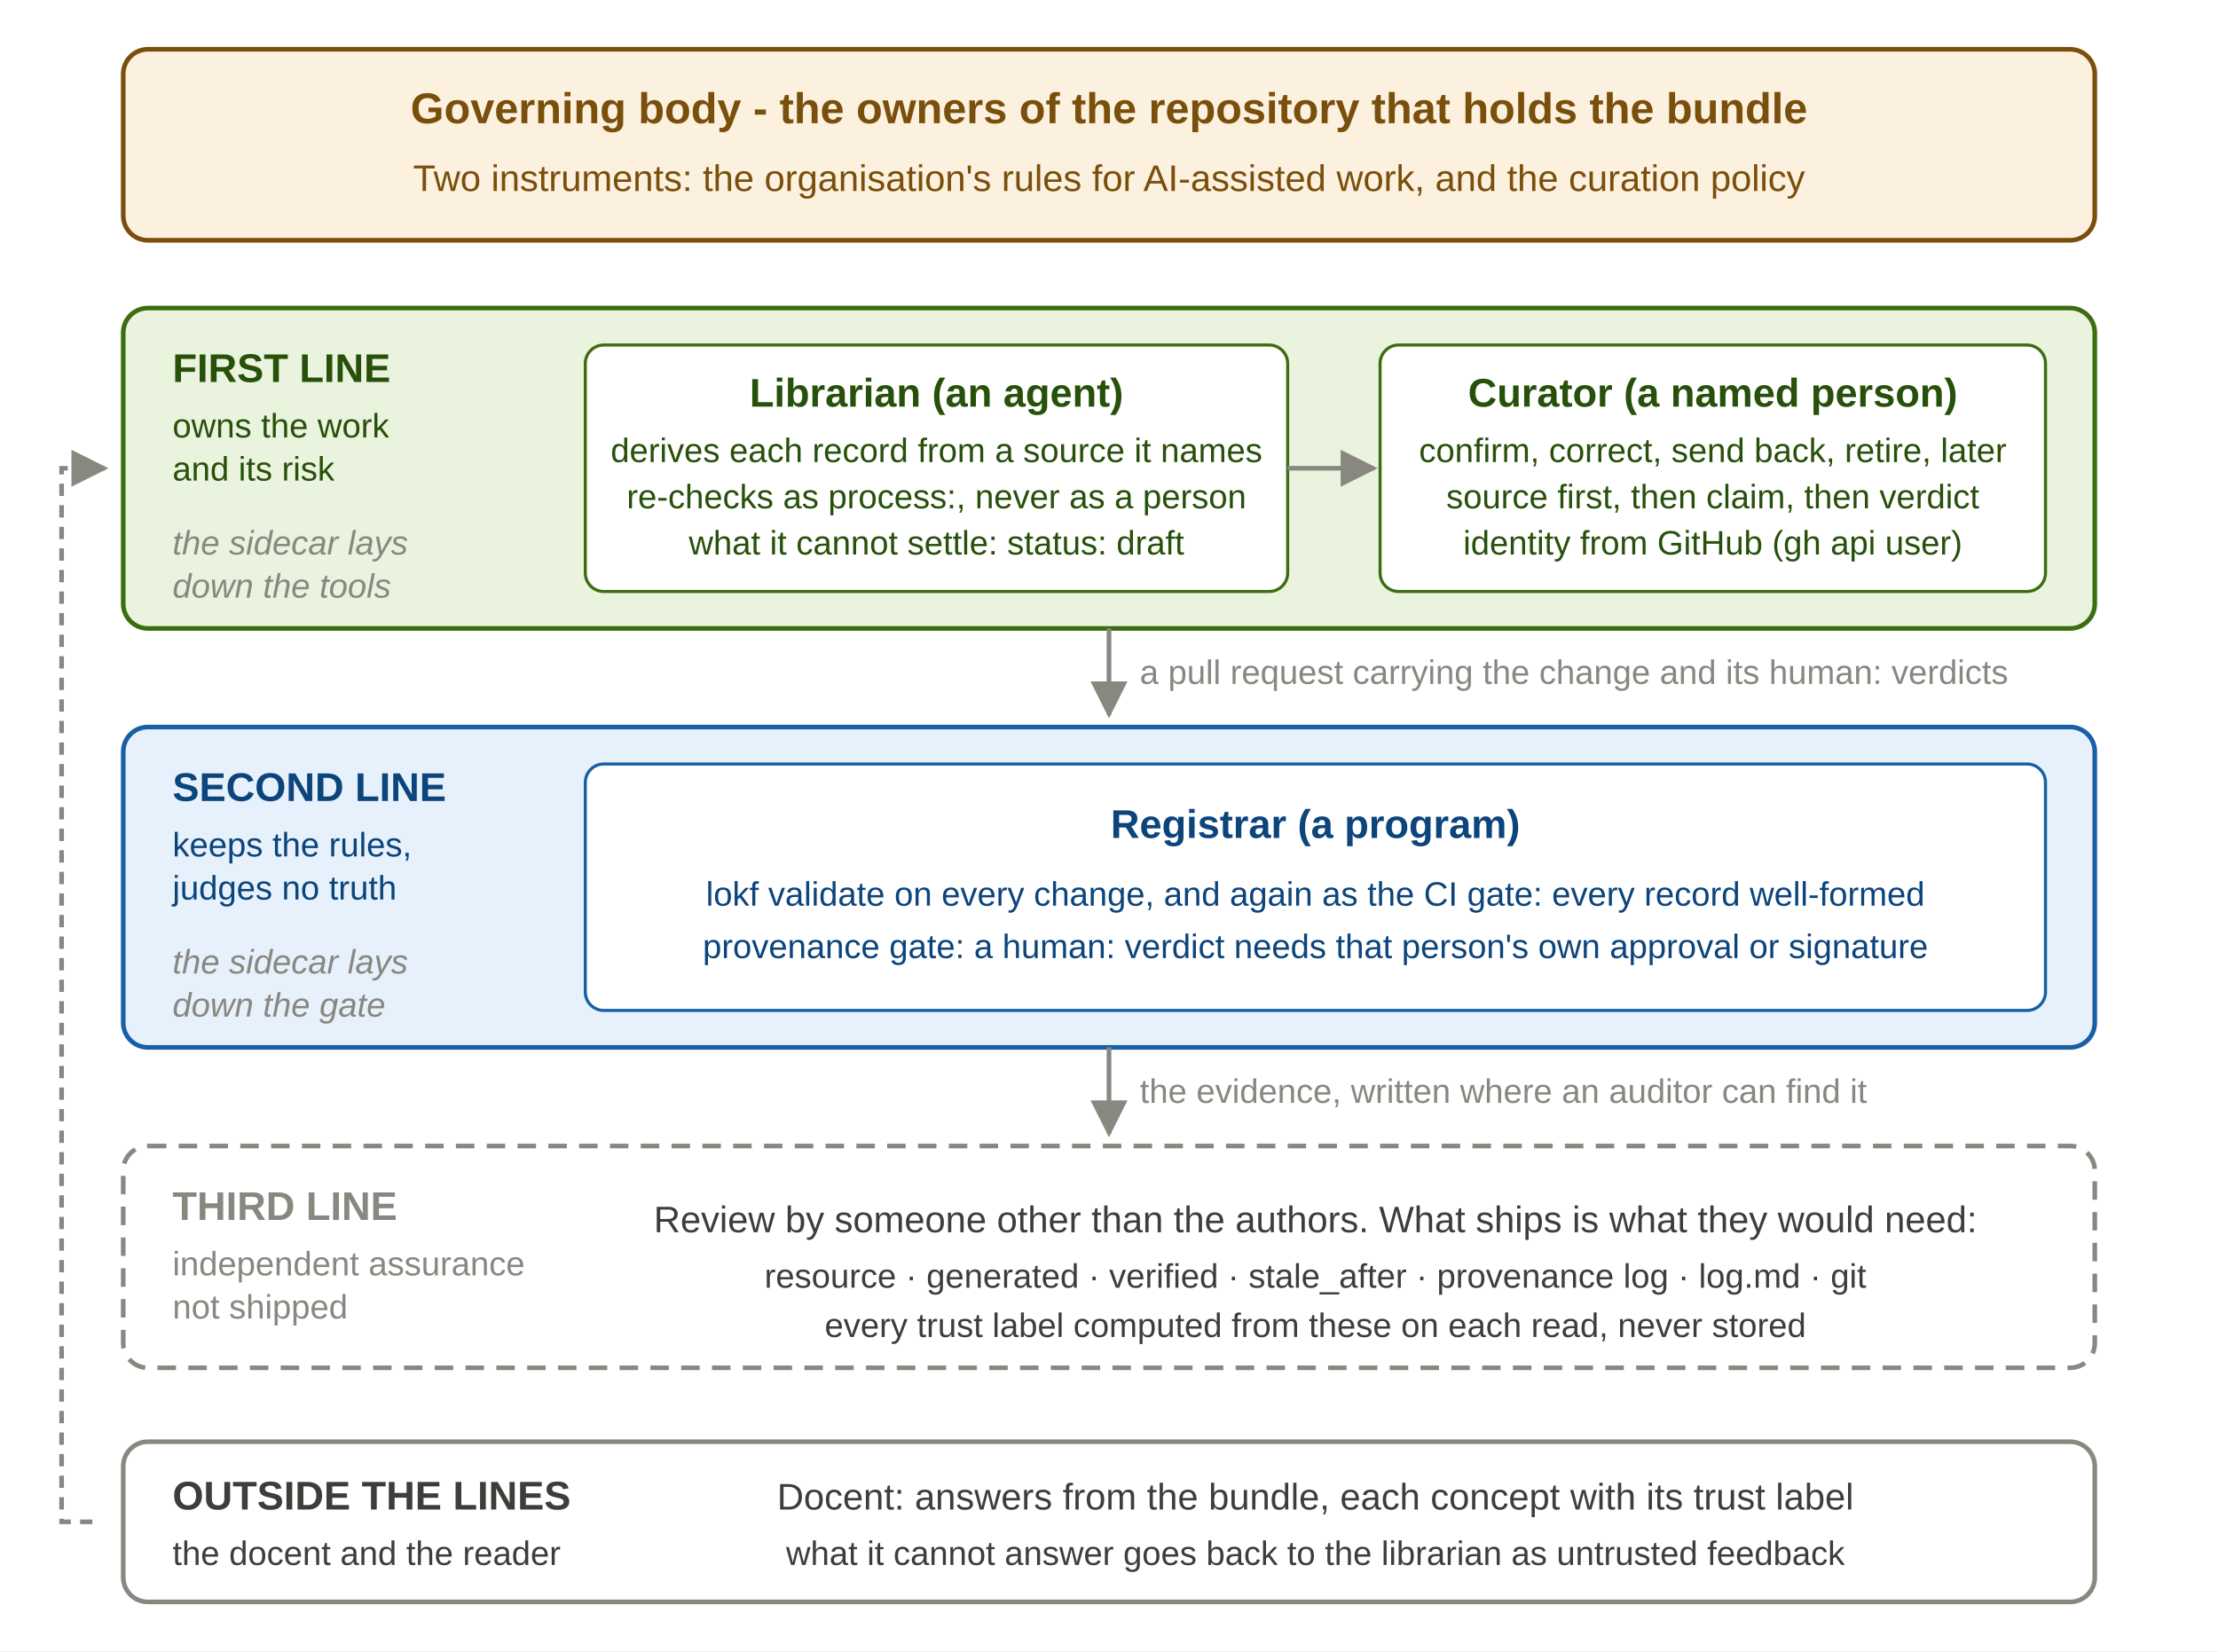
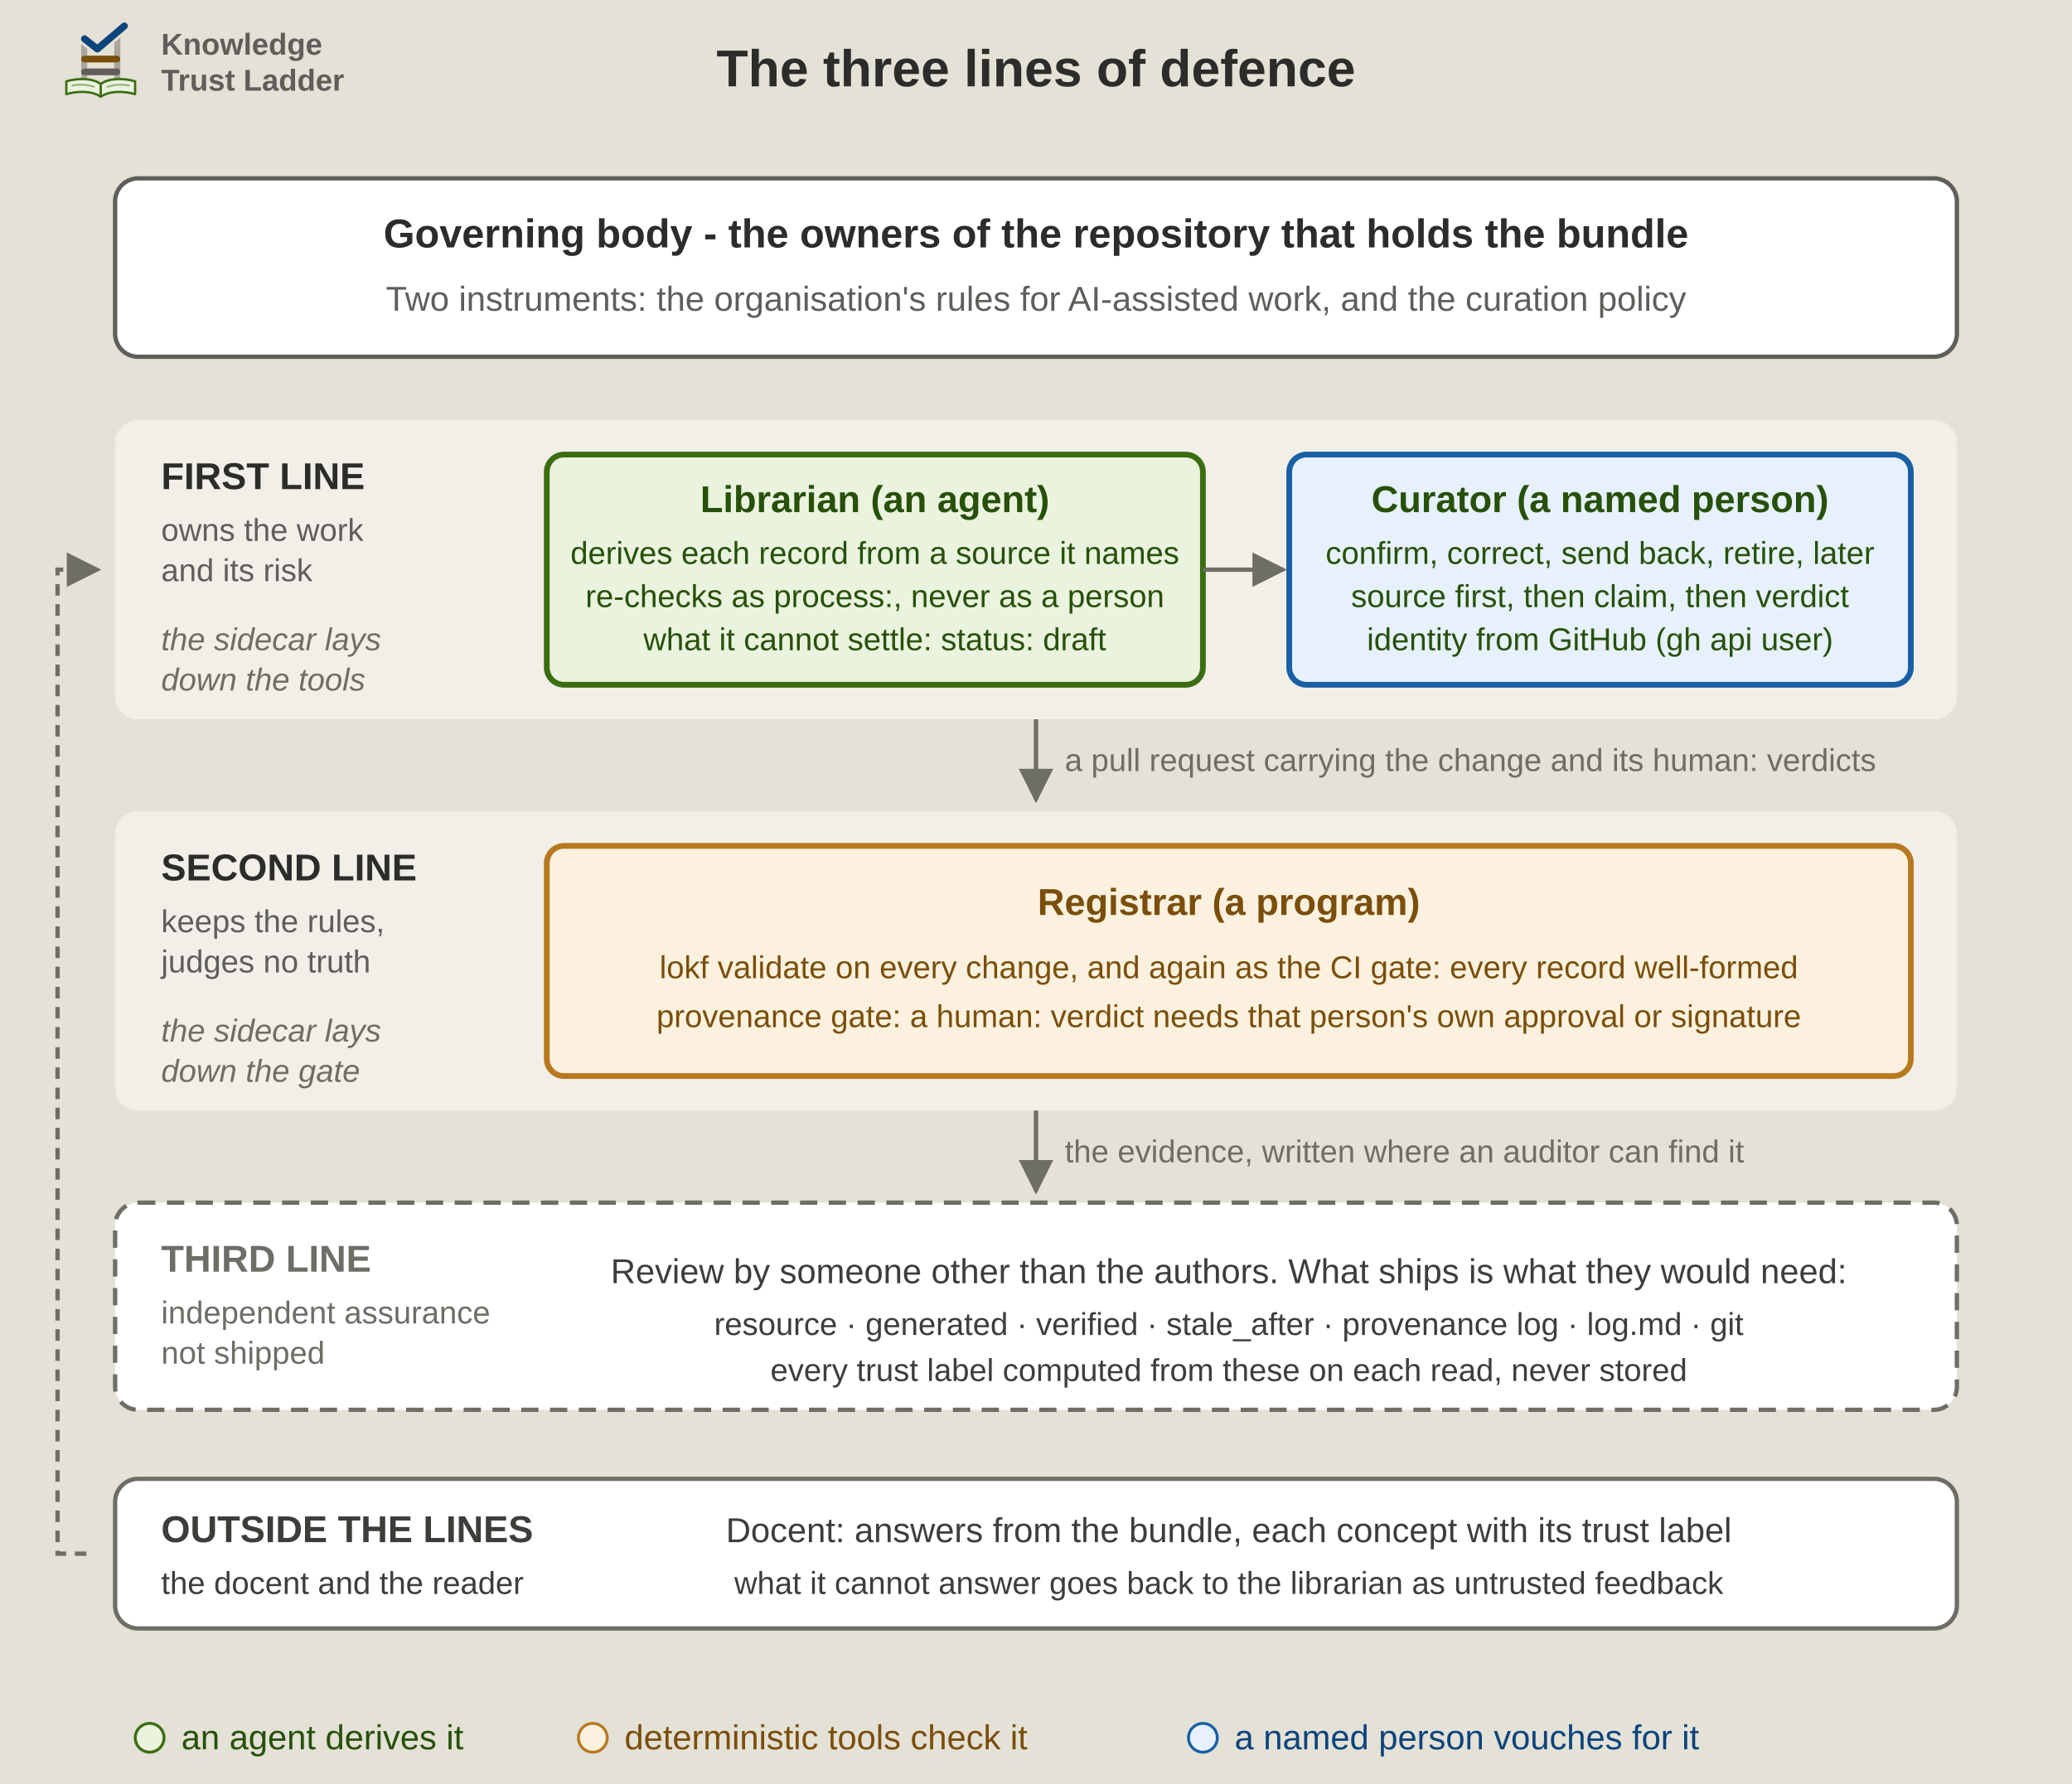
- <svg xmlns="http://www.w3.org/2000/svg" width="720" height="536" viewBox="0 0 720 536" role="img" aria-labelledby="t d">
+ <svg xmlns="http://www.w3.org/2000/svg" width="720" height="620" viewBox="0 0 720 620" role="img" aria-labelledby="t d">
  <defs>
    <marker id="arrow" viewBox="0 0 10 10" refX="9" refY="5" markerWidth="8" markerHeight="8" orient="auto-start-reverse">
-       <path d="M 0 0 L 10 5 L 0 10 z" fill="#888780" />
+       <path d="M 0 0 L 10 5 L 0 10 z" fill="#6E6D66" />
    </marker>
  </defs>
-   <rect width="720" height="536" fill="#FFFFFF" />
-   <rect x="40" y="16" width="640" height="62" rx="8" fill="#FBF1DE" stroke="#7A4E0B" stroke-width="1.5" />
-   <text x="360" y="40" text-anchor="middle" font-family="Arial, sans-serif" font-size="14" font-weight="bold" fill="#7A4E0B">Governing body - the owners of the repository that holds the bundle</text>
-   <text x="360" y="62" text-anchor="middle" font-family="Arial, sans-serif" font-size="12" fill="#7A4E0B">Two instruments: the organisation's rules for AI-assisted work, and the curation policy</text>
-   <rect x="40" y="100" width="640" height="104" rx="8" fill="#EAF3DE" stroke="#3B6D11" stroke-width="1.5" />
-   <text x="56" y="124" font-family="Arial, sans-serif" font-size="13" font-weight="bold" fill="#27500A">FIRST LINE</text>
-   <text x="56" y="142" font-family="Arial, sans-serif" font-size="11" fill="#27500A">owns the work</text>
-   <text x="56" y="156" font-family="Arial, sans-serif" font-size="11" fill="#27500A">and its risk</text>
-   <text x="56" y="180" font-family="Arial, sans-serif" font-size="11" font-style="italic" fill="#888780">the sidecar lays</text>
-   <text x="56" y="194" font-family="Arial, sans-serif" font-size="11" font-style="italic" fill="#888780">down the tools</text>
-   <rect x="190" y="112" width="228" height="80" rx="6" fill="#FFFFFF" stroke="#3B6D11" />
-   <text x="304" y="132" text-anchor="middle" font-family="Arial, sans-serif" font-size="13" font-weight="bold" fill="#27500A">Librarian (an agent)</text>
-   <text x="304" y="150" text-anchor="middle" font-family="Arial, sans-serif" font-size="11" fill="#27500A">derives each record from a source it names</text>
-   <text x="304" y="165" text-anchor="middle" font-family="Arial, sans-serif" font-size="11" fill="#27500A">re-checks as process:, never as a person</text>
-   <text x="304" y="180" text-anchor="middle" font-family="Arial, sans-serif" font-size="11" fill="#27500A">what it cannot settle: status: draft</text>
-   <line x1="418" y1="152" x2="446" y2="152" stroke="#888780" stroke-width="1.5" marker-end="url(#arrow)" />
-   <rect x="448" y="112" width="216" height="80" rx="6" fill="#FFFFFF" stroke="#3B6D11" />
-   <text x="556" y="132" text-anchor="middle" font-family="Arial, sans-serif" font-size="13" font-weight="bold" fill="#27500A">Curator (a named person)</text>
-   <text x="556" y="150" text-anchor="middle" font-family="Arial, sans-serif" font-size="11" fill="#27500A">confirm, correct, send back, retire, later</text>
-   <text x="556" y="165" text-anchor="middle" font-family="Arial, sans-serif" font-size="11" fill="#27500A">source first, then claim, then verdict</text>
-   <text x="556" y="180" text-anchor="middle" font-family="Arial, sans-serif" font-size="11" fill="#27500A">identity from GitHub (gh api user)</text>
-   <line x1="360" y1="204" x2="360" y2="232" stroke="#888780" stroke-width="1.5" marker-end="url(#arrow)" />
-   <text x="370" y="222" font-family="Arial, sans-serif" font-size="11" fill="#888780">a pull request carrying the change and its human: verdicts</text>
-   <rect x="40" y="236" width="640" height="104" rx="8" fill="#E6F1FB" stroke="#185FA5" stroke-width="1.5" />
-   <text x="56" y="260" font-family="Arial, sans-serif" font-size="13" font-weight="bold" fill="#0C447C">SECOND LINE</text>
-   <text x="56" y="278" font-family="Arial, sans-serif" font-size="11" fill="#0C447C">keeps the rules,</text>
-   <text x="56" y="292" font-family="Arial, sans-serif" font-size="11" fill="#0C447C">judges no truth</text>
-   <text x="56" y="316" font-family="Arial, sans-serif" font-size="11" font-style="italic" fill="#888780">the sidecar lays</text>
-   <text x="56" y="330" font-family="Arial, sans-serif" font-size="11" font-style="italic" fill="#888780">down the gate</text>
-   <rect x="190" y="248" width="474" height="80" rx="6" fill="#FFFFFF" stroke="#185FA5" />
-   <text x="427" y="272" text-anchor="middle" font-family="Arial, sans-serif" font-size="13" font-weight="bold" fill="#0C447C">Registrar (a program)</text>
-   <text x="427" y="294" text-anchor="middle" font-family="Arial, sans-serif" font-size="11" fill="#0C447C">lokf validate on every change, and again as the CI gate: every record well-formed</text>
-   <text x="427" y="311" text-anchor="middle" font-family="Arial, sans-serif" font-size="11" fill="#0C447C">provenance gate: a human: verdict needs that person's own approval or signature</text>
-   <line x1="360" y1="340" x2="360" y2="368" stroke="#888780" stroke-width="1.5" marker-end="url(#arrow)" />
-   <text x="370" y="358" font-family="Arial, sans-serif" font-size="11" fill="#888780">the evidence, written where an auditor can find it</text>
-   <rect x="40" y="372" width="640" height="72" rx="8" fill="#FFFFFF" stroke="#888780" stroke-width="1.5" stroke-dasharray="6 4" />
-   <text x="56" y="396" font-family="Arial, sans-serif" font-size="13" font-weight="bold" fill="#888780">THIRD LINE</text>
-   <text x="56" y="414" font-family="Arial, sans-serif" font-size="11" fill="#888780">independent assurance</text>
-   <text x="56" y="428" font-family="Arial, sans-serif" font-size="11" fill="#888780">not shipped</text>
-   <text x="427" y="400" text-anchor="middle" font-family="Arial, sans-serif" font-size="12" fill="#3D3D3A">Review by someone other than the authors. What ships is what they would need:</text>
-   <text x="427" y="418" text-anchor="middle" font-family="Arial, sans-serif" font-size="11" fill="#3D3D3A">resource · generated · verified · stale_after · provenance log · log.md · git</text>
-   <text x="427" y="434" text-anchor="middle" font-family="Arial, sans-serif" font-size="11" fill="#3D3D3A">every trust label computed from these on each read, never stored</text>
-   <rect x="40" y="468" width="640" height="52" rx="8" fill="#FFFFFF" stroke="#888780" stroke-width="1.5" />
-   <text x="56" y="490" font-family="Arial, sans-serif" font-size="13" font-weight="bold" fill="#3D3D3A">OUTSIDE THE LINES</text>
-   <text x="56" y="508" font-family="Arial, sans-serif" font-size="11" fill="#3D3D3A">the docent and the reader</text>
-   <text x="427" y="490" text-anchor="middle" font-family="Arial, sans-serif" font-size="12" fill="#3D3D3A">Docent: answers from the bundle, each concept with its trust label</text>
-   <text x="427" y="508" text-anchor="middle" font-family="Arial, sans-serif" font-size="11" fill="#3D3D3A">what it cannot answer goes back to the librarian as untrusted feedback</text>
-   <path d="M 30 494 L 20 494 L 20 152 L 34 152" fill="none" stroke="#888780" stroke-width="1.5" stroke-dasharray="4 3" marker-end="url(#arrow)" />
+   <rect width="720" height="620" fill="#E4E1D7" />
+   <g transform="translate(20,6) scale(0.46875)">
+     <rect x="17.5" y="12" width="4.5" height="38" rx="2.25" fill="#A8A69D" />
+     <rect x="42" y="12" width="4.5" height="38" rx="2.25" fill="#A8A69D" />
+     <rect x="17.5" y="38" width="29" height="5" rx="2.5" fill="#5F5E5A" />
+     <rect x="17.5" y="28.5" width="29" height="5" rx="2.5" fill="#7A4E0B" />
+     <path d="M20 16 L29.5 23.5 L49.5 6.5" fill="none" stroke="#E4E1D7" stroke-width="9" stroke-linecap="round" stroke-linejoin="round" />
+     <path d="M20 16 L29.5 23.5 L49.5 6.5" fill="none" stroke="#0C447C" stroke-width="5.2" stroke-linecap="round" stroke-linejoin="round" />
+     <path d="M32 49.5 C26 45 15 45 6.5 47.5 v9.5 C15 54.5 26 54.5 32 59 C38 54.5 49 54.5 57.5 57 v-9.5 C49 45 38 45 32 49.5 z" fill="#EAF3DE" stroke="#3B6D11" stroke-width="1.7" stroke-linejoin="round" />
+     <line x1="32" y1="49.5" x2="32" y2="59" stroke="#3B6D11" stroke-width="1.7" />
+     <path d="M11 50.6 C16 49.6 22 49.8 27 51.6 M37 51.6 C42 49.8 48 49.6 53 50.6" fill="none" stroke="#3B6D11" stroke-opacity=".5" stroke-width="1.3" stroke-linecap="round" />
+   </g>
+   <text x="56" y="19" font-family="Arial, sans-serif" font-size="10.5" font-weight="700" fill="#5F5E5A">Knowledge</text>
+   <text x="56" y="31.5" font-family="Arial, sans-serif" font-size="10.5" font-weight="700" fill="#5F5E5A">Trust Ladder</text>
+   <text x="360" y="30" text-anchor="middle" font-family="Arial, sans-serif" font-size="18" font-weight="700" fill="#2C2C2A">The three lines of defence</text>
+   <g transform="translate(0,46)">
+     <rect x="40" y="16" width="640" height="62" rx="8" fill="#ffffff" stroke="#5F5E5A" stroke-width="1.5" />
+     <text x="360" y="40" text-anchor="middle" font-family="Arial, sans-serif" font-size="14" font-weight="bold" fill="#2C2C2A">Governing body - the owners of the repository that holds the bundle</text>
+     <text x="360" y="62" text-anchor="middle" font-family="Arial, sans-serif" font-size="12" fill="#5F5E5A">Two instruments: the organisation's rules for AI-assisted work, and the curation policy</text>
+     <rect x="40" y="100" width="640" height="104" rx="8" fill="#F1EFE8" />
+     <text x="56" y="124" font-family="Arial, sans-serif" font-size="13" font-weight="bold" fill="#2C2C2A">FIRST LINE</text>
+     <text x="56" y="142" font-family="Arial, sans-serif" font-size="11" fill="#5F5E5A">owns the work</text>
+     <text x="56" y="156" font-family="Arial, sans-serif" font-size="11" fill="#5F5E5A">and its risk</text>
+     <text x="56" y="180" font-family="Arial, sans-serif" font-size="11" font-style="italic" fill="#6E6D66">the sidecar lays</text>
+     <text x="56" y="194" font-family="Arial, sans-serif" font-size="11" font-style="italic" fill="#6E6D66">down the tools</text>
+     <rect x="190" y="112" width="228" height="80" rx="6" fill="#EAF3DE" stroke="#3B6D11" stroke-width="2" />
+     <text x="304" y="132" text-anchor="middle" font-family="Arial, sans-serif" font-size="13" font-weight="bold" fill="#27500A">Librarian (an agent)</text>
+     <text x="304" y="150" text-anchor="middle" font-family="Arial, sans-serif" font-size="11" fill="#27500A">derives each record from a source it names</text>
+     <text x="304" y="165" text-anchor="middle" font-family="Arial, sans-serif" font-size="11" fill="#27500A">re-checks as process:, never as a person</text>
+     <text x="304" y="180" text-anchor="middle" font-family="Arial, sans-serif" font-size="11" fill="#27500A">what it cannot settle: status: draft</text>
+     <line x1="418" y1="152" x2="446" y2="152" stroke="#6E6D66" stroke-width="1.5" marker-end="url(#arrow)" />
+     <rect x="448" y="112" width="216" height="80" rx="6" fill="#E6F1FB" stroke="#185FA5" stroke-width="2" />
+     <text x="556" y="132" text-anchor="middle" font-family="Arial, sans-serif" font-size="13" font-weight="bold" fill="#27500A">Curator (a named person)</text>
+     <text x="556" y="150" text-anchor="middle" font-family="Arial, sans-serif" font-size="11" fill="#27500A">confirm, correct, send back, retire, later</text>
+     <text x="556" y="165" text-anchor="middle" font-family="Arial, sans-serif" font-size="11" fill="#27500A">source first, then claim, then verdict</text>
+     <text x="556" y="180" text-anchor="middle" font-family="Arial, sans-serif" font-size="11" fill="#27500A">identity from GitHub (gh api user)</text>
+     <line x1="360" y1="204" x2="360" y2="232" stroke="#6E6D66" stroke-width="1.5" marker-end="url(#arrow)" />
+     <text x="370" y="222" font-family="Arial, sans-serif" font-size="11" fill="#6E6D66">a pull request carrying the change and its human: verdicts</text>
+     <rect x="40" y="236" width="640" height="104" rx="8" fill="#F1EFE8" />
+     <text x="56" y="260" font-family="Arial, sans-serif" font-size="13" font-weight="bold" fill="#2C2C2A">SECOND LINE</text>
+     <text x="56" y="278" font-family="Arial, sans-serif" font-size="11" fill="#5F5E5A">keeps the rules,</text>
+     <text x="56" y="292" font-family="Arial, sans-serif" font-size="11" fill="#5F5E5A">judges no truth</text>
+     <text x="56" y="316" font-family="Arial, sans-serif" font-size="11" font-style="italic" fill="#6E6D66">the sidecar lays</text>
+     <text x="56" y="330" font-family="Arial, sans-serif" font-size="11" font-style="italic" fill="#6E6D66">down the gate</text>
+     <rect x="190" y="248" width="474" height="80" rx="6" fill="#FBF1DE" stroke="#B7791F" stroke-width="2" />
+     <text x="427" y="272" text-anchor="middle" font-family="Arial, sans-serif" font-size="13" font-weight="bold" fill="#7A4E0B">Registrar (a program)</text>
+     <text x="427" y="294" text-anchor="middle" font-family="Arial, sans-serif" font-size="11" fill="#7A4E0B">lokf validate on every change, and again as the CI gate: every record well-formed</text>
+     <text x="427" y="311" text-anchor="middle" font-family="Arial, sans-serif" font-size="11" fill="#7A4E0B">provenance gate: a human: verdict needs that person's own approval or signature</text>
+     <line x1="360" y1="340" x2="360" y2="368" stroke="#6E6D66" stroke-width="1.5" marker-end="url(#arrow)" />
+     <text x="370" y="358" font-family="Arial, sans-serif" font-size="11" fill="#6E6D66">the evidence, written where an auditor can find it</text>
+     <rect x="40" y="372" width="640" height="72" rx="8" fill="#FFFFFF" stroke="#6E6D66" stroke-width="1.5" stroke-dasharray="6 4" />
+     <text x="56" y="396" font-family="Arial, sans-serif" font-size="13" font-weight="bold" fill="#6E6D66">THIRD LINE</text>
+     <text x="56" y="414" font-family="Arial, sans-serif" font-size="11" fill="#6E6D66">independent assurance</text>
+     <text x="56" y="428" font-family="Arial, sans-serif" font-size="11" fill="#6E6D66">not shipped</text>
+     <text x="427" y="400" text-anchor="middle" font-family="Arial, sans-serif" font-size="12" fill="#3D3D3A">Review by someone other than the authors. What ships is what they would need:</text>
+     <text x="427" y="418" text-anchor="middle" font-family="Arial, sans-serif" font-size="11" fill="#3D3D3A">resource · generated · verified · stale_after · provenance log · log.md · git</text>
+     <text x="427" y="434" text-anchor="middle" font-family="Arial, sans-serif" font-size="11" fill="#3D3D3A">every trust label computed from these on each read, never stored</text>
+     <rect x="40" y="468" width="640" height="52" rx="8" fill="#FFFFFF" stroke="#6E6D66" stroke-width="1.5" />
+     <text x="56" y="490" font-family="Arial, sans-serif" font-size="13" font-weight="bold" fill="#3D3D3A">OUTSIDE THE LINES</text>
+     <text x="56" y="508" font-family="Arial, sans-serif" font-size="11" fill="#3D3D3A">the docent and the reader</text>
+     <text x="427" y="490" text-anchor="middle" font-family="Arial, sans-serif" font-size="12" fill="#3D3D3A">Docent: answers from the bundle, each concept with its trust label</text>
+     <text x="427" y="508" text-anchor="middle" font-family="Arial, sans-serif" font-size="11" fill="#3D3D3A">what it cannot answer goes back to the librarian as untrusted feedback</text>
+     <path d="M 30 494 L 20 494 L 20 152 L 34 152" fill="none" stroke="#6E6D66" stroke-width="1.5" stroke-dasharray="4 3" marker-end="url(#arrow)" />
+   </g>
+   <circle cx="52" cy="604" r="5" fill="#EAF3DE" stroke="#3B6D11" stroke-width="1" />
+   <text x="63" y="608" font-family="Arial, sans-serif" font-size="12" fill="#27500A">an agent derives it</text>
+   <circle cx="206" cy="604" r="5" fill="#FBF1DE" stroke="#B7791F" stroke-width="1" />
+   <text x="217" y="608" font-family="Arial, sans-serif" font-size="12" fill="#7A4E0B">deterministic tools check it</text>
+   <circle cx="418" cy="604" r="5" fill="#E6F1FB" stroke="#185FA5" stroke-width="1" />
+   <text x="429" y="608" font-family="Arial, sans-serif" font-size="12" fill="#0C447C">a named person vouches for it</text>
</svg>
